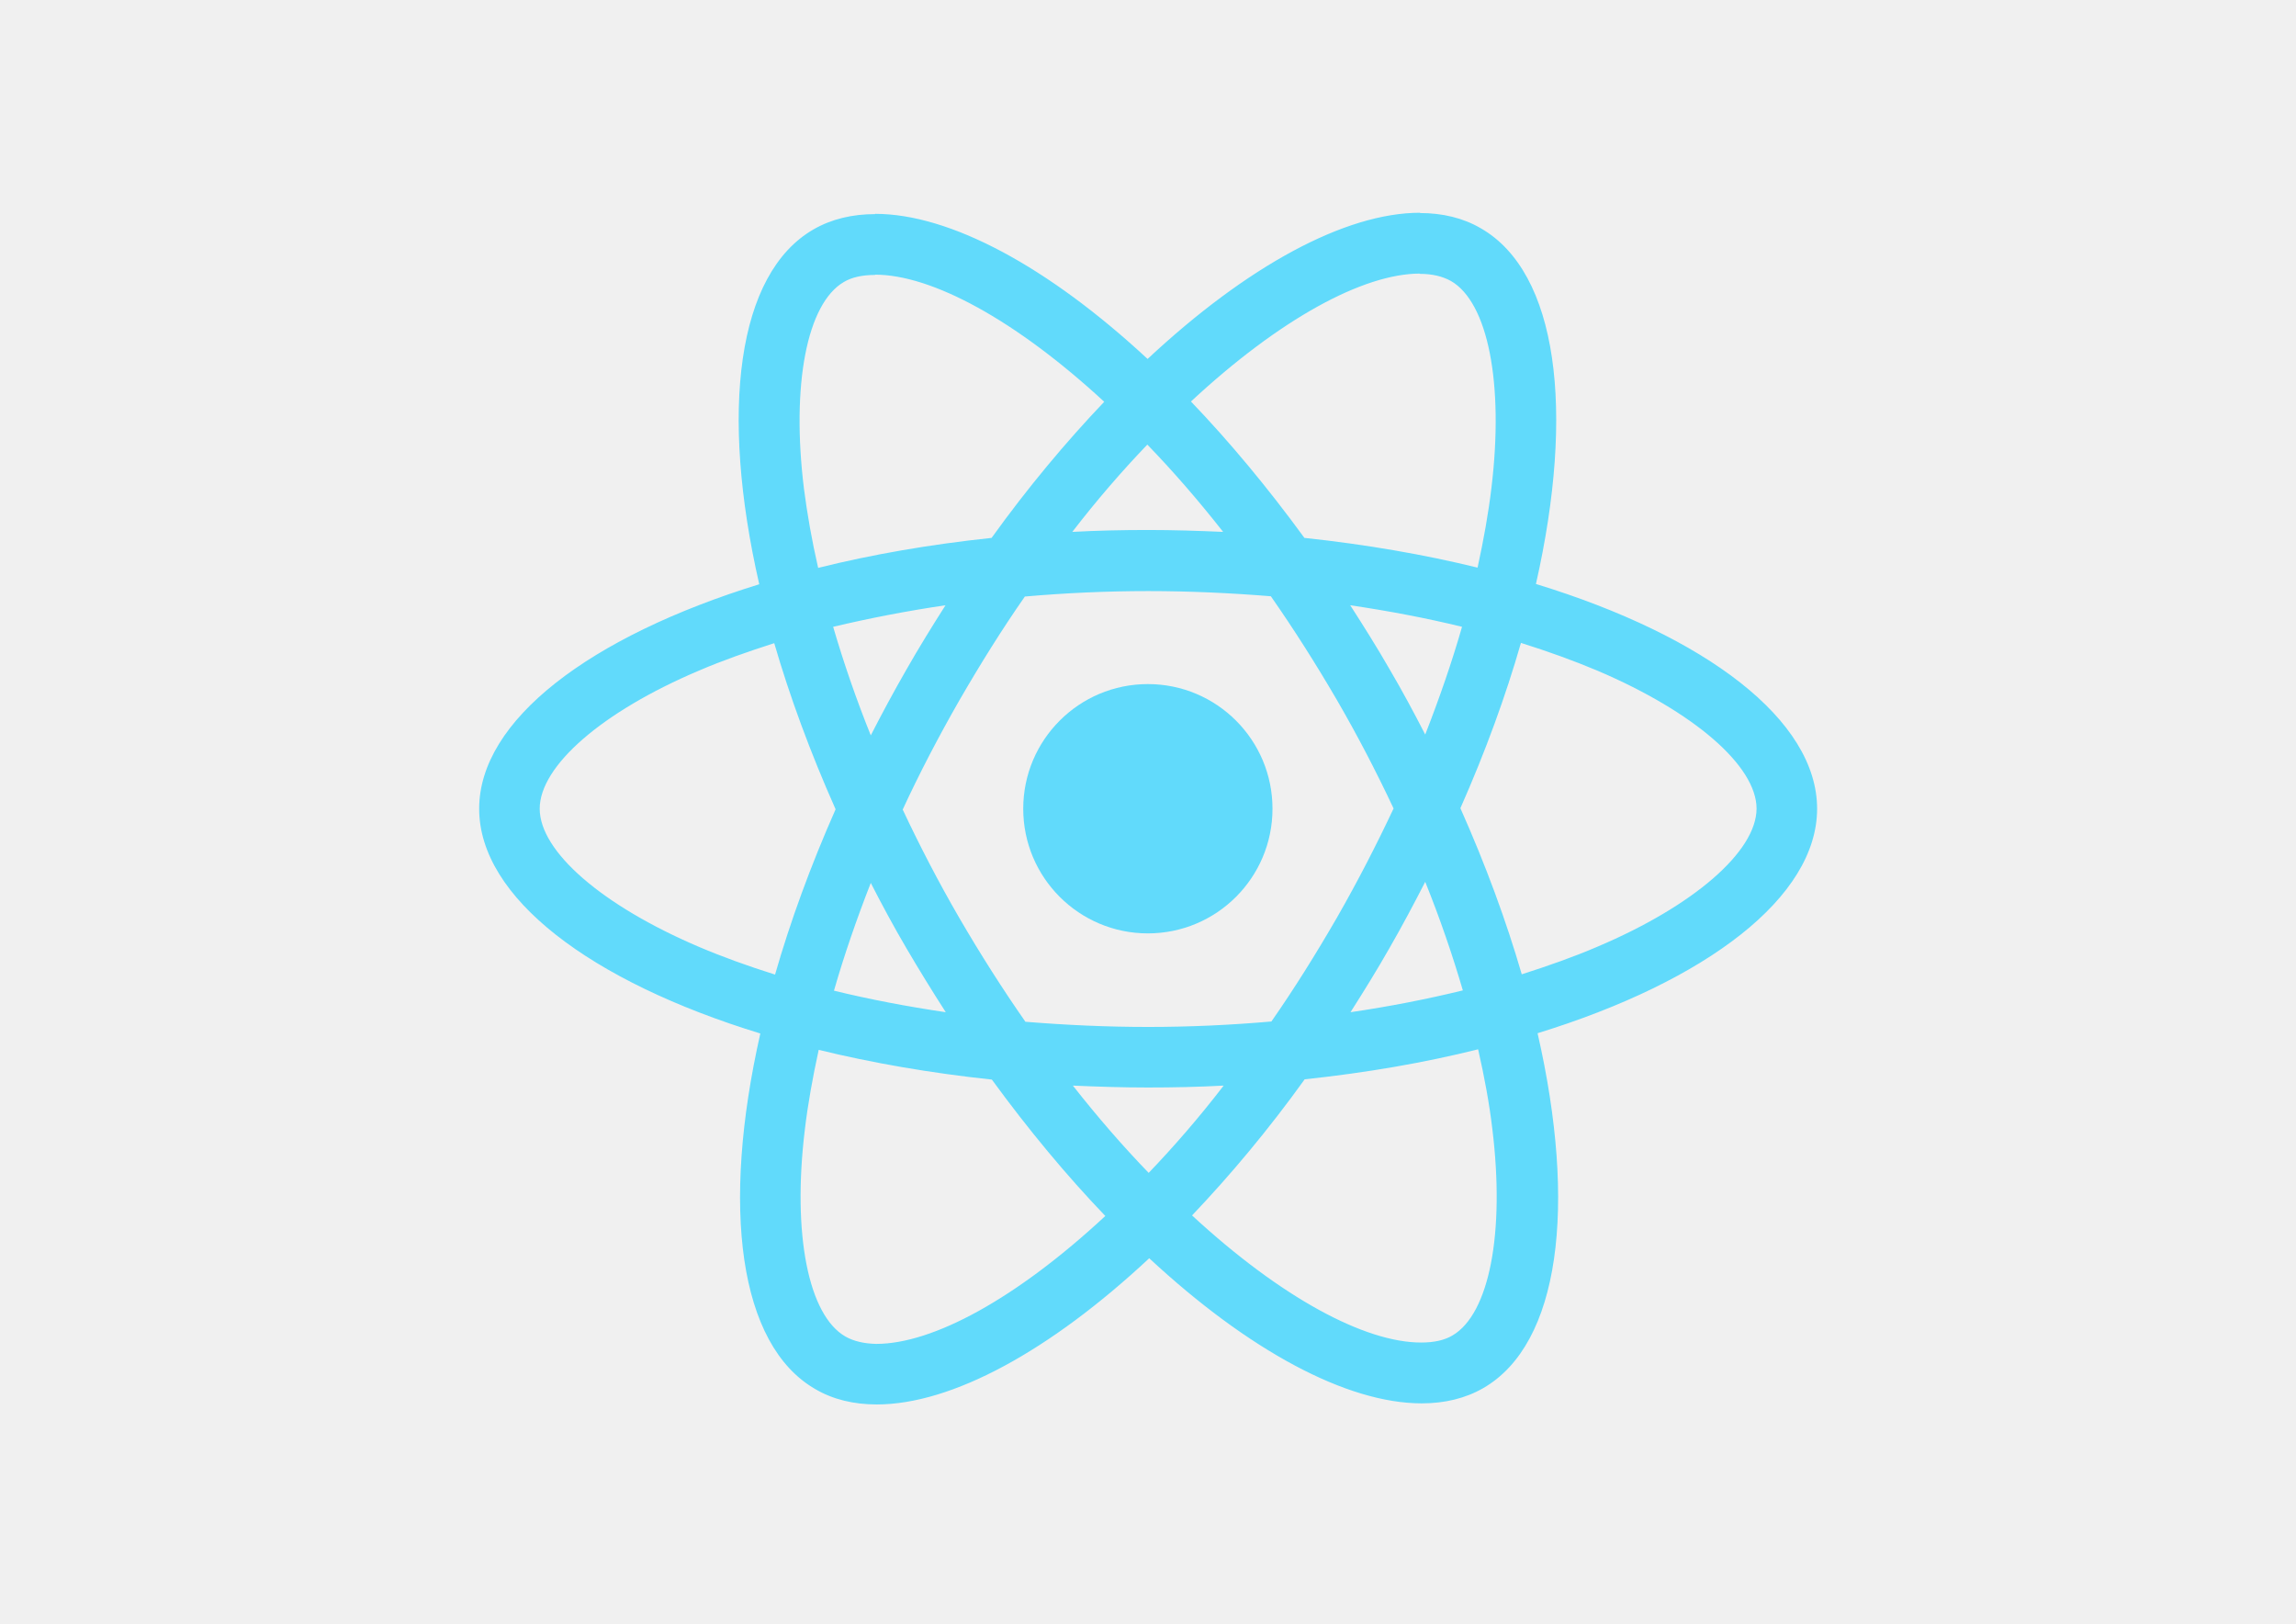
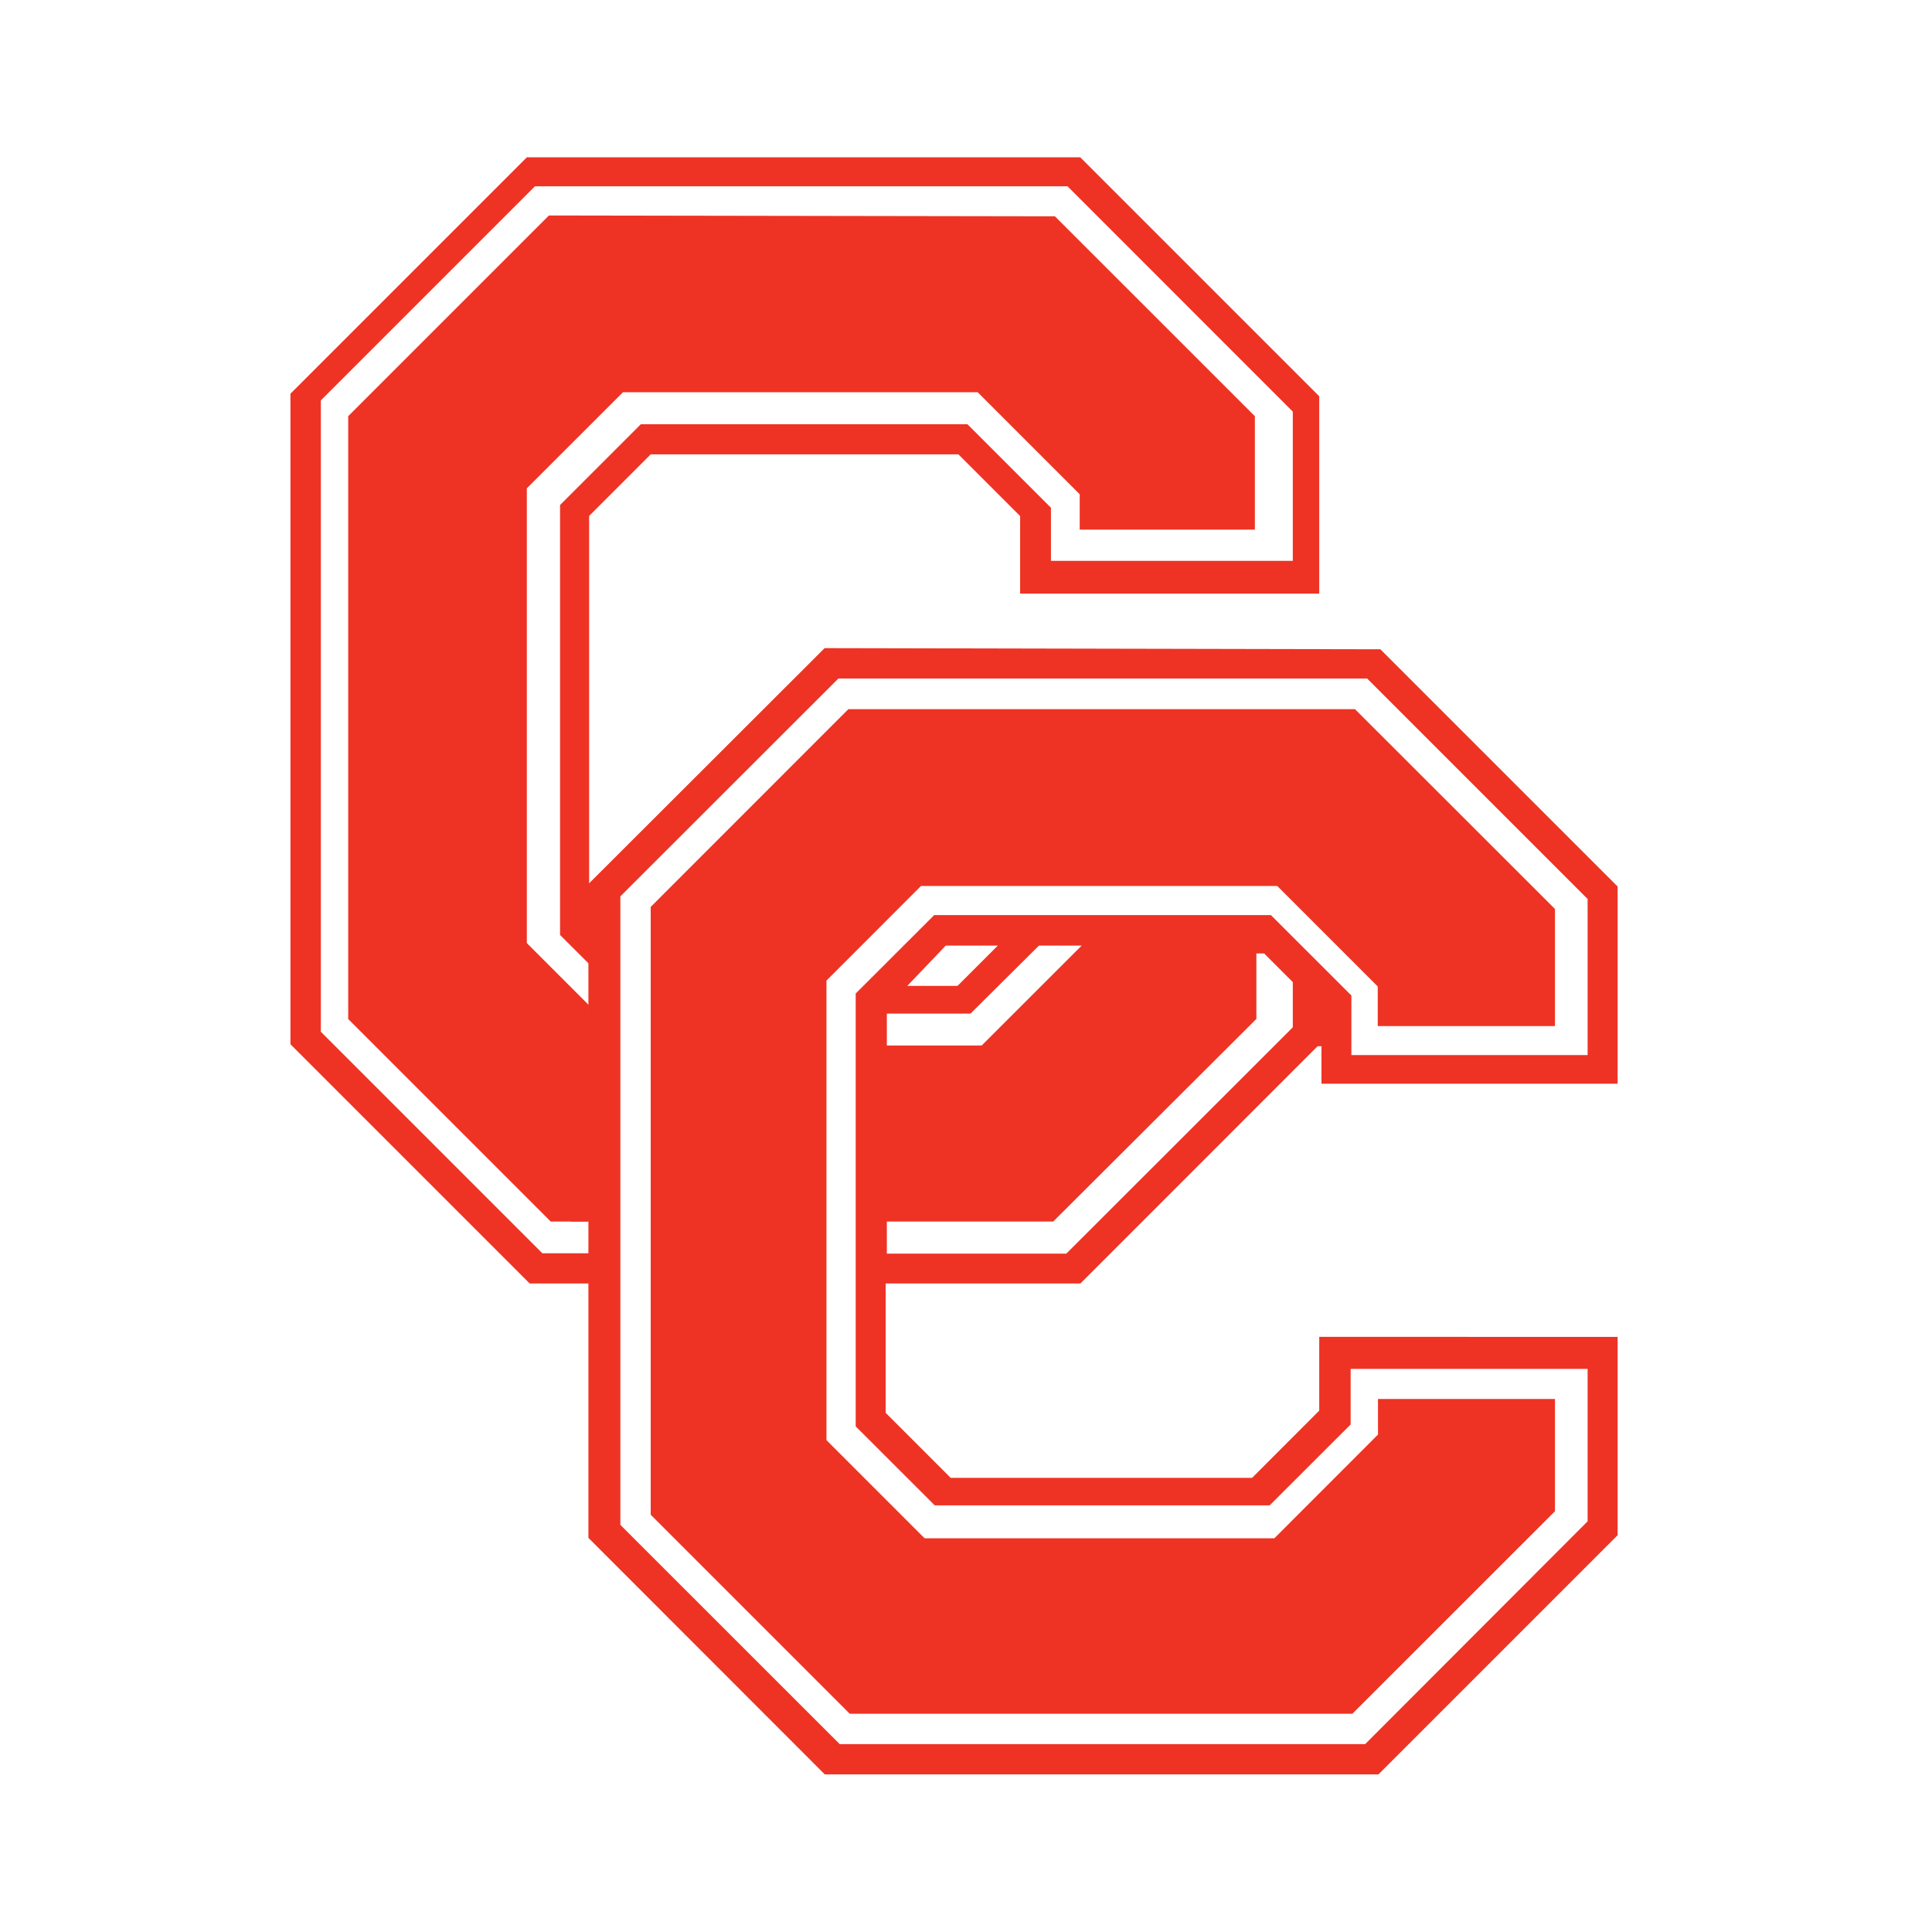
- <svg xmlns="http://www.w3.org/2000/svg" viewBox="0 0 841.9 595.3">
-   <g fill="#61DAFB">
-     <path d="M666.3 296.5c0-32.5-40.7-63.3-103.1-82.4 14.4-63.6 8-114.2-20.2-130.4-6.5-3.8-14.1-5.6-22.4-5.6v22.3c4.6 0 8.3.9 11.4 2.6 13.6 7.8 19.5 37.5 14.9 75.7-1.1 9.4-2.9 19.3-5.1 29.4-19.6-4.8-41-8.5-63.5-10.9-13.5-18.5-27.5-35.3-41.6-50 32.6-30.3 63.2-46.9 84-46.9V78c-27.5 0-63.5 19.6-99.9 53.6-36.4-33.8-72.4-53.2-99.9-53.2v22.3c20.7 0 51.4 16.5 84 46.6-14 14.7-28 31.4-41.3 49.9-22.6 2.4-44 6.1-63.6 11-2.3-10-4-19.7-5.2-29-4.7-38.2 1.1-67.9 14.6-75.8 3-1.8 6.9-2.6 11.5-2.6V78.5c-8.4 0-16 1.8-22.6 5.6-28.1 16.2-34.4 66.7-19.9 130.1-62.2 19.2-102.7 49.9-102.7 82.3 0 32.5 40.7 63.3 103.1 82.4-14.4 63.6-8 114.2 20.2 130.4 6.5 3.8 14.1 5.6 22.5 5.6 27.5 0 63.5-19.6 99.9-53.6 36.4 33.8 72.4 53.2 99.9 53.2 8.4 0 16-1.8 22.6-5.6 28.1-16.2 34.4-66.7 19.9-130.1 62-19.1 102.5-49.9 102.5-82.3zm-130.2-66.7c-3.7 12.9-8.3 26.2-13.5 39.5-4.1-8-8.4-16-13.1-24-4.6-8-9.5-15.8-14.4-23.4 14.2 2.1 27.9 4.7 41 7.9zm-45.8 106.5c-7.8 13.5-15.8 26.3-24.1 38.2-14.9 1.3-30 2-45.2 2-15.1 0-30.2-.7-45-1.9-8.3-11.9-16.4-24.6-24.2-38-7.6-13.1-14.5-26.4-20.8-39.8 6.2-13.4 13.2-26.8 20.7-39.9 7.8-13.5 15.8-26.3 24.1-38.2 14.9-1.3 30-2 45.2-2 15.1 0 30.2.7 45 1.9 8.3 11.9 16.4 24.6 24.2 38 7.6 13.1 14.5 26.4 20.8 39.8-6.3 13.4-13.2 26.8-20.7 39.9zm32.3-13c5.4 13.4 10 26.8 13.8 39.8-13.1 3.2-26.9 5.9-41.2 8 4.9-7.7 9.8-15.6 14.4-23.7 4.6-8 8.9-16.1 13-24.1zM421.2 430c-9.3-9.6-18.6-20.3-27.8-32 9 .4 18.2.7 27.5.7 9.4 0 18.7-.2 27.8-.7-9 11.7-18.3 22.4-27.5 32zm-74.4-58.9c-14.2-2.1-27.9-4.7-41-7.9 3.7-12.9 8.3-26.2 13.5-39.5 4.1 8 8.4 16 13.1 24 4.7 8 9.5 15.8 14.4 23.4zM420.7 163c9.3 9.6 18.6 20.3 27.8 32-9-.4-18.2-.7-27.5-.7-9.4 0-18.7.2-27.8.7 9-11.7 18.3-22.4 27.5-32zm-74 58.9c-4.9 7.7-9.8 15.6-14.4 23.7-4.6 8-8.9 16-13 24-5.4-13.4-10-26.8-13.8-39.8 13.1-3.1 26.9-5.8 41.2-7.9zm-90.5 125.2c-35.4-15.1-58.3-34.9-58.3-50.6 0-15.7 22.9-35.6 58.3-50.6 8.6-3.7 18-7 27.7-10.1 5.7 19.6 13.2 40 22.5 60.9-9.2 20.8-16.6 41.1-22.2 60.6-9.9-3.1-19.3-6.5-28-10.2zM310 490c-13.6-7.8-19.5-37.5-14.9-75.7 1.1-9.4 2.9-19.3 5.1-29.4 19.6 4.8 41 8.5 63.5 10.9 13.5 18.5 27.5 35.3 41.6 50-32.6 30.3-63.2 46.9-84 46.9-4.5-.1-8.3-1-11.3-2.7zm237.2-76.2c4.7 38.2-1.1 67.9-14.6 75.8-3 1.8-6.9 2.6-11.5 2.6-20.7 0-51.4-16.5-84-46.6 14-14.7 28-31.4 41.3-49.9 22.6-2.4 44-6.1 63.6-11 2.3 10.1 4.1 19.8 5.2 29.1zm38.5-66.7c-8.6 3.7-18 7-27.7 10.1-5.7-19.6-13.2-40-22.5-60.9 9.2-20.8 16.6-41.1 22.2-60.6 9.9 3.1 19.3 6.5 28.1 10.2 35.4 15.1 58.3 34.9 58.3 50.6-.1 15.7-23 35.6-58.4 50.6zM320.8 78.4z" />
-     <circle cx="420.9" cy="296.5" r="45.7" />
-     <path d="M520.5 78.1z" />
+ <svg xmlns="http://www.w3.org/2000/svg" version="1.1" width="1000" height="1000" viewBox="0 0 1000 1000" xml:space="preserve">
+   <defs>
+ </defs>
+   <rect x="0" y="0" width="100%" height="100%" fill="#ffffff" />
+   <g transform="matrix(4.2768 0 0 4.2768 493.8021 499.9956)" id="903439">
+     <g style="" vector-effect="non-scaling-stroke">
+       <g transform="matrix(1 0 0 1 18.01 29.71)" id="Layer_2">
+         <polygon style="stroke: none; stroke-width: 1; stroke-dasharray: none; stroke-linecap: butt; stroke-dashoffset: 0; stroke-linejoin: miter; stroke-miterlimit: 4; is-custom-font: none; font-file-url: none; fill: rgb(238,51,36); fill-rule: nonzero; opacity: 1;" points="54.72,22.69 54.72,36.28 30.2,60.79 -30.63,60.79 -54.72,36.7 -54.72,-36.86 -30.8,-60.79 30.52,-60.79 54.72,-36.61 54.72,-22.44 33.27,-22.44 33.27,-27.23 21.11,-39.39 -22.01,-39.39 -33.45,-27.94 -33.45,27.67 -21.57,39.55 20.76,39.55 33.3,27 33.3,22.69 54.72,22.69 " />
+       </g>
+       <g transform="matrix(1 0 0 1 -18.055 -29.725)" id="Layer_2">
+         <polygon style="stroke: none; stroke-width: 1; stroke-dasharray: none; stroke-linecap: butt; stroke-dashoffset: 0; stroke-linejoin: miter; stroke-miterlimit: 4; is-custom-font: none; font-file-url: none; fill: rgb(238,51,36); fill-rule: nonzero; opacity: 1;" points="62.255,-39.225 62.255,-15.345 26.055,-15.345 26.055,-24.725 18.585,-32.195 -18.655,-32.195 -26.105,-24.745 -26.105,29.485 -29.625,25.975 -29.625,-26.065 -19.845,-35.845 19.675,-35.845 29.785,-25.735 29.785,-19.305 59.055,-19.305 59.055,-37.365 31.795,-64.635 -32.665,-64.635 -58.575,-38.725 -58.575,37.355 -58.585,37.675 -31.765,64.495 -26.025,64.495 -25.965,68.145 -33.305,68.145 -62.255,39.195 -62.255,-39.535 -33.645,-68.145 33.335,-68.145 62.255,-39.225 " />
+       </g>
+       <g transform="matrix(1 0 0 1 -18.455 -29.95)" id="Layer_2">
+         <polygon style="stroke: none; stroke-width: 1; stroke-dasharray: none; stroke-linecap: butt; stroke-dashoffset: 0; stroke-linejoin: miter; stroke-miterlimit: 4; is-custom-font: none; font-file-url: none; fill: rgb(238,51,36); fill-rule: nonzero; opacity: 1;" points="54.865,-36.59 54.865,-22.86 33.665,-22.86 33.665,-27.14 21.315,-39.49 -21.605,-39.49 -33.245,-27.86 -33.245,27.18 -25.735,34.69 -25.885,60.88 -30.355,60.88 -54.865,36.37 -54.865,-36.59 -30.575,-60.88 30.665,-60.78 54.865,-36.59 " />
+       </g>
+       <g transform="matrix(1 0 0 1 -44.37 18.645)" id="Layer_2">
+         <rect style="stroke: none; stroke-width: 1; stroke-dasharray: none; stroke-linecap: butt; stroke-dashoffset: 0; stroke-linejoin: miter; stroke-miterlimit: 4; is-custom-font: none; font-file-url: none; fill: rgb(238,51,36); fill-rule: nonzero; opacity: 1;" x="-2.01" y="-12.285" rx="0" ry="0" width="4.02" height="24.57" />
+       </g>
+       <g transform="matrix(1 0 0 1 18.03 29.685)" id="Layer_1">
+         <path style="stroke: none; stroke-width: 1; stroke-dasharray: none; stroke-linecap: butt; stroke-dashoffset: 0; stroke-linejoin: miter; stroke-miterlimit: 4; is-custom-font: none; font-file-url: none; fill: rgb(238,51,36); fill-rule: nonzero; opacity: 1;" transform=" translate(-118.03, -129.605)" d="M 180.31 144.81 v 24 l -28.95 28.95 h -67 L 55.75 169.13 V 90 L 84.34 61.45 l 67.26 0.14 L 180.31 90.3 v 23.87 H 144.47 v -4.54 H 144 L 115.3 138.34 H 91.73 V 154 l 7.87 7.87 h 36.47 l 8.13 -8.14 v -8.93 Z m -3.63 22.32 V 148.68 H 148 v 6.73 l -9.8 9.79 H 97.67 l -9.57 -9.56 V 103.25 l 9.5 -9.49 h 40.75 l 9.74 9.73 v 7.21 h 28.59 V 91.81 L 150 65.13 H 86 L 59.62 91.49 l 0 76.07 l 26.54 26.53 h 63.6 Z M 141 107.34 v -5.47 l -3.47 -3.47 h -0.94 v 7.93 L 112 130.85 H 91.87 v 3.88 h 21.72 Z m -37.65 2.2 l 12.1 -12.09 h -5.17 L 102 105.68 H 91.87 v 3.86 Z m -2.93 -7.21 l 4.88 -4.88 H 99 l -4.66 4.88 Z" stroke-linecap="round" />
+       </g>
+     </g>
  </g>
</svg>
